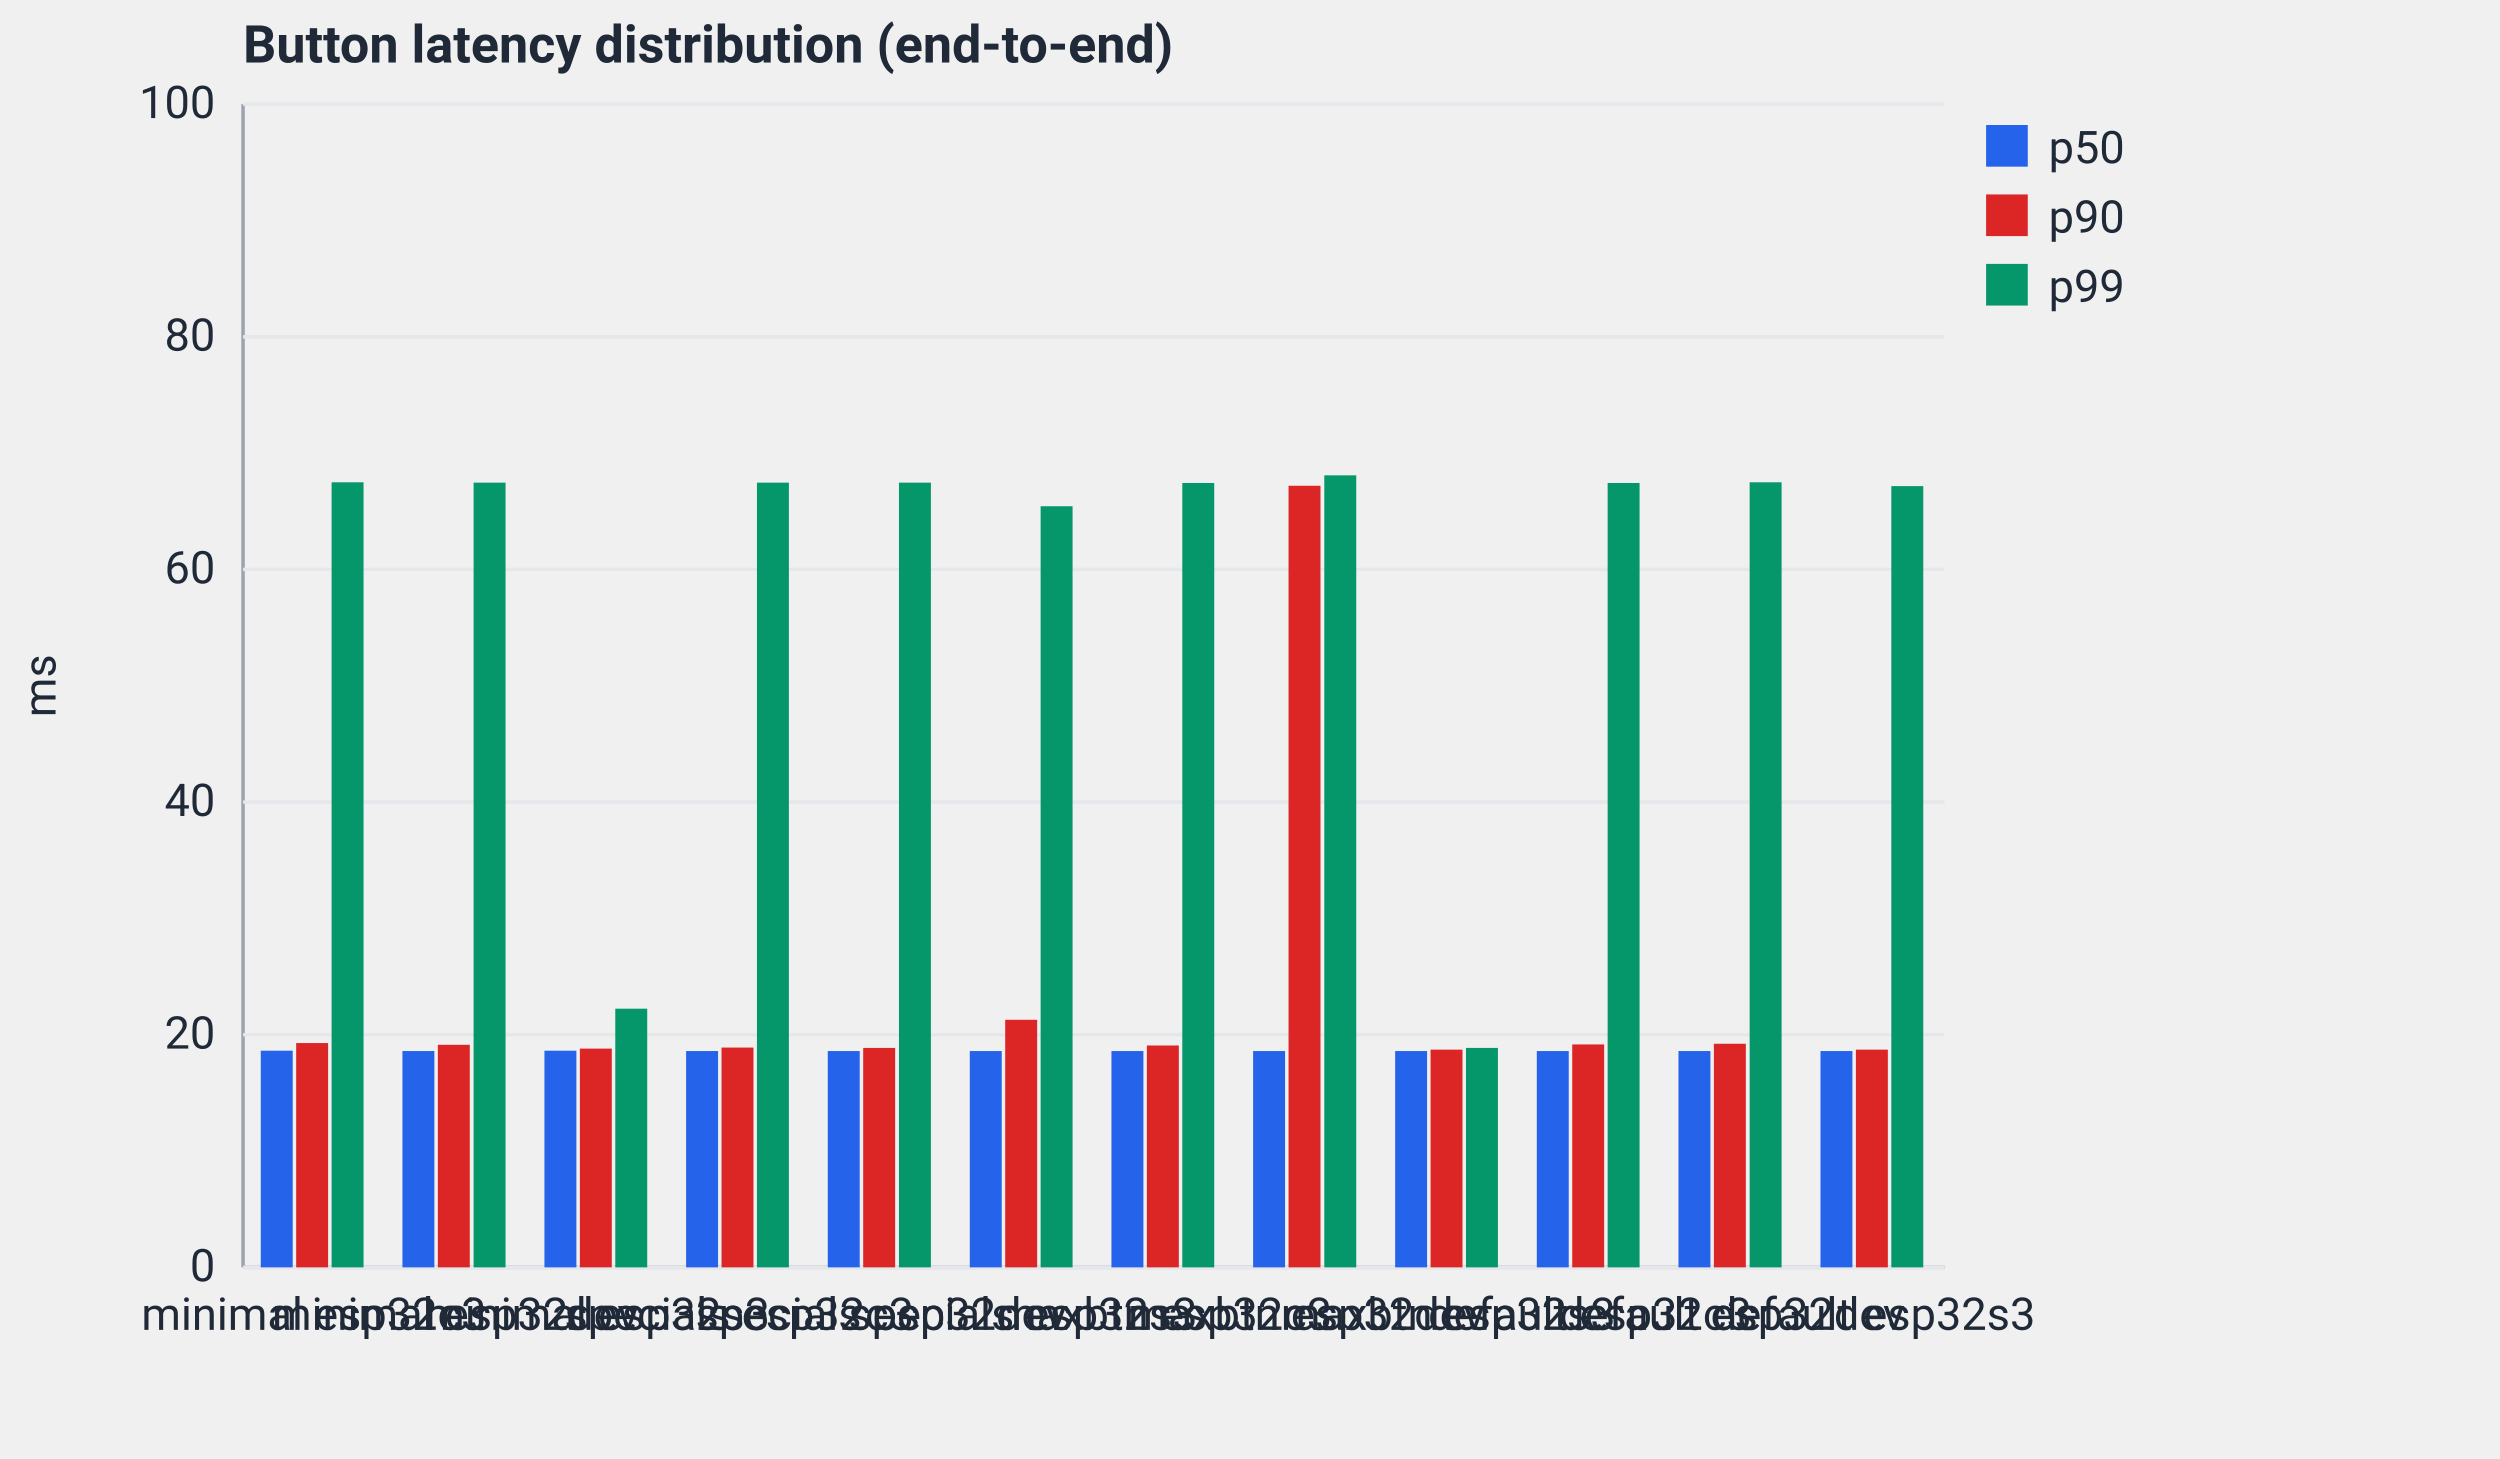
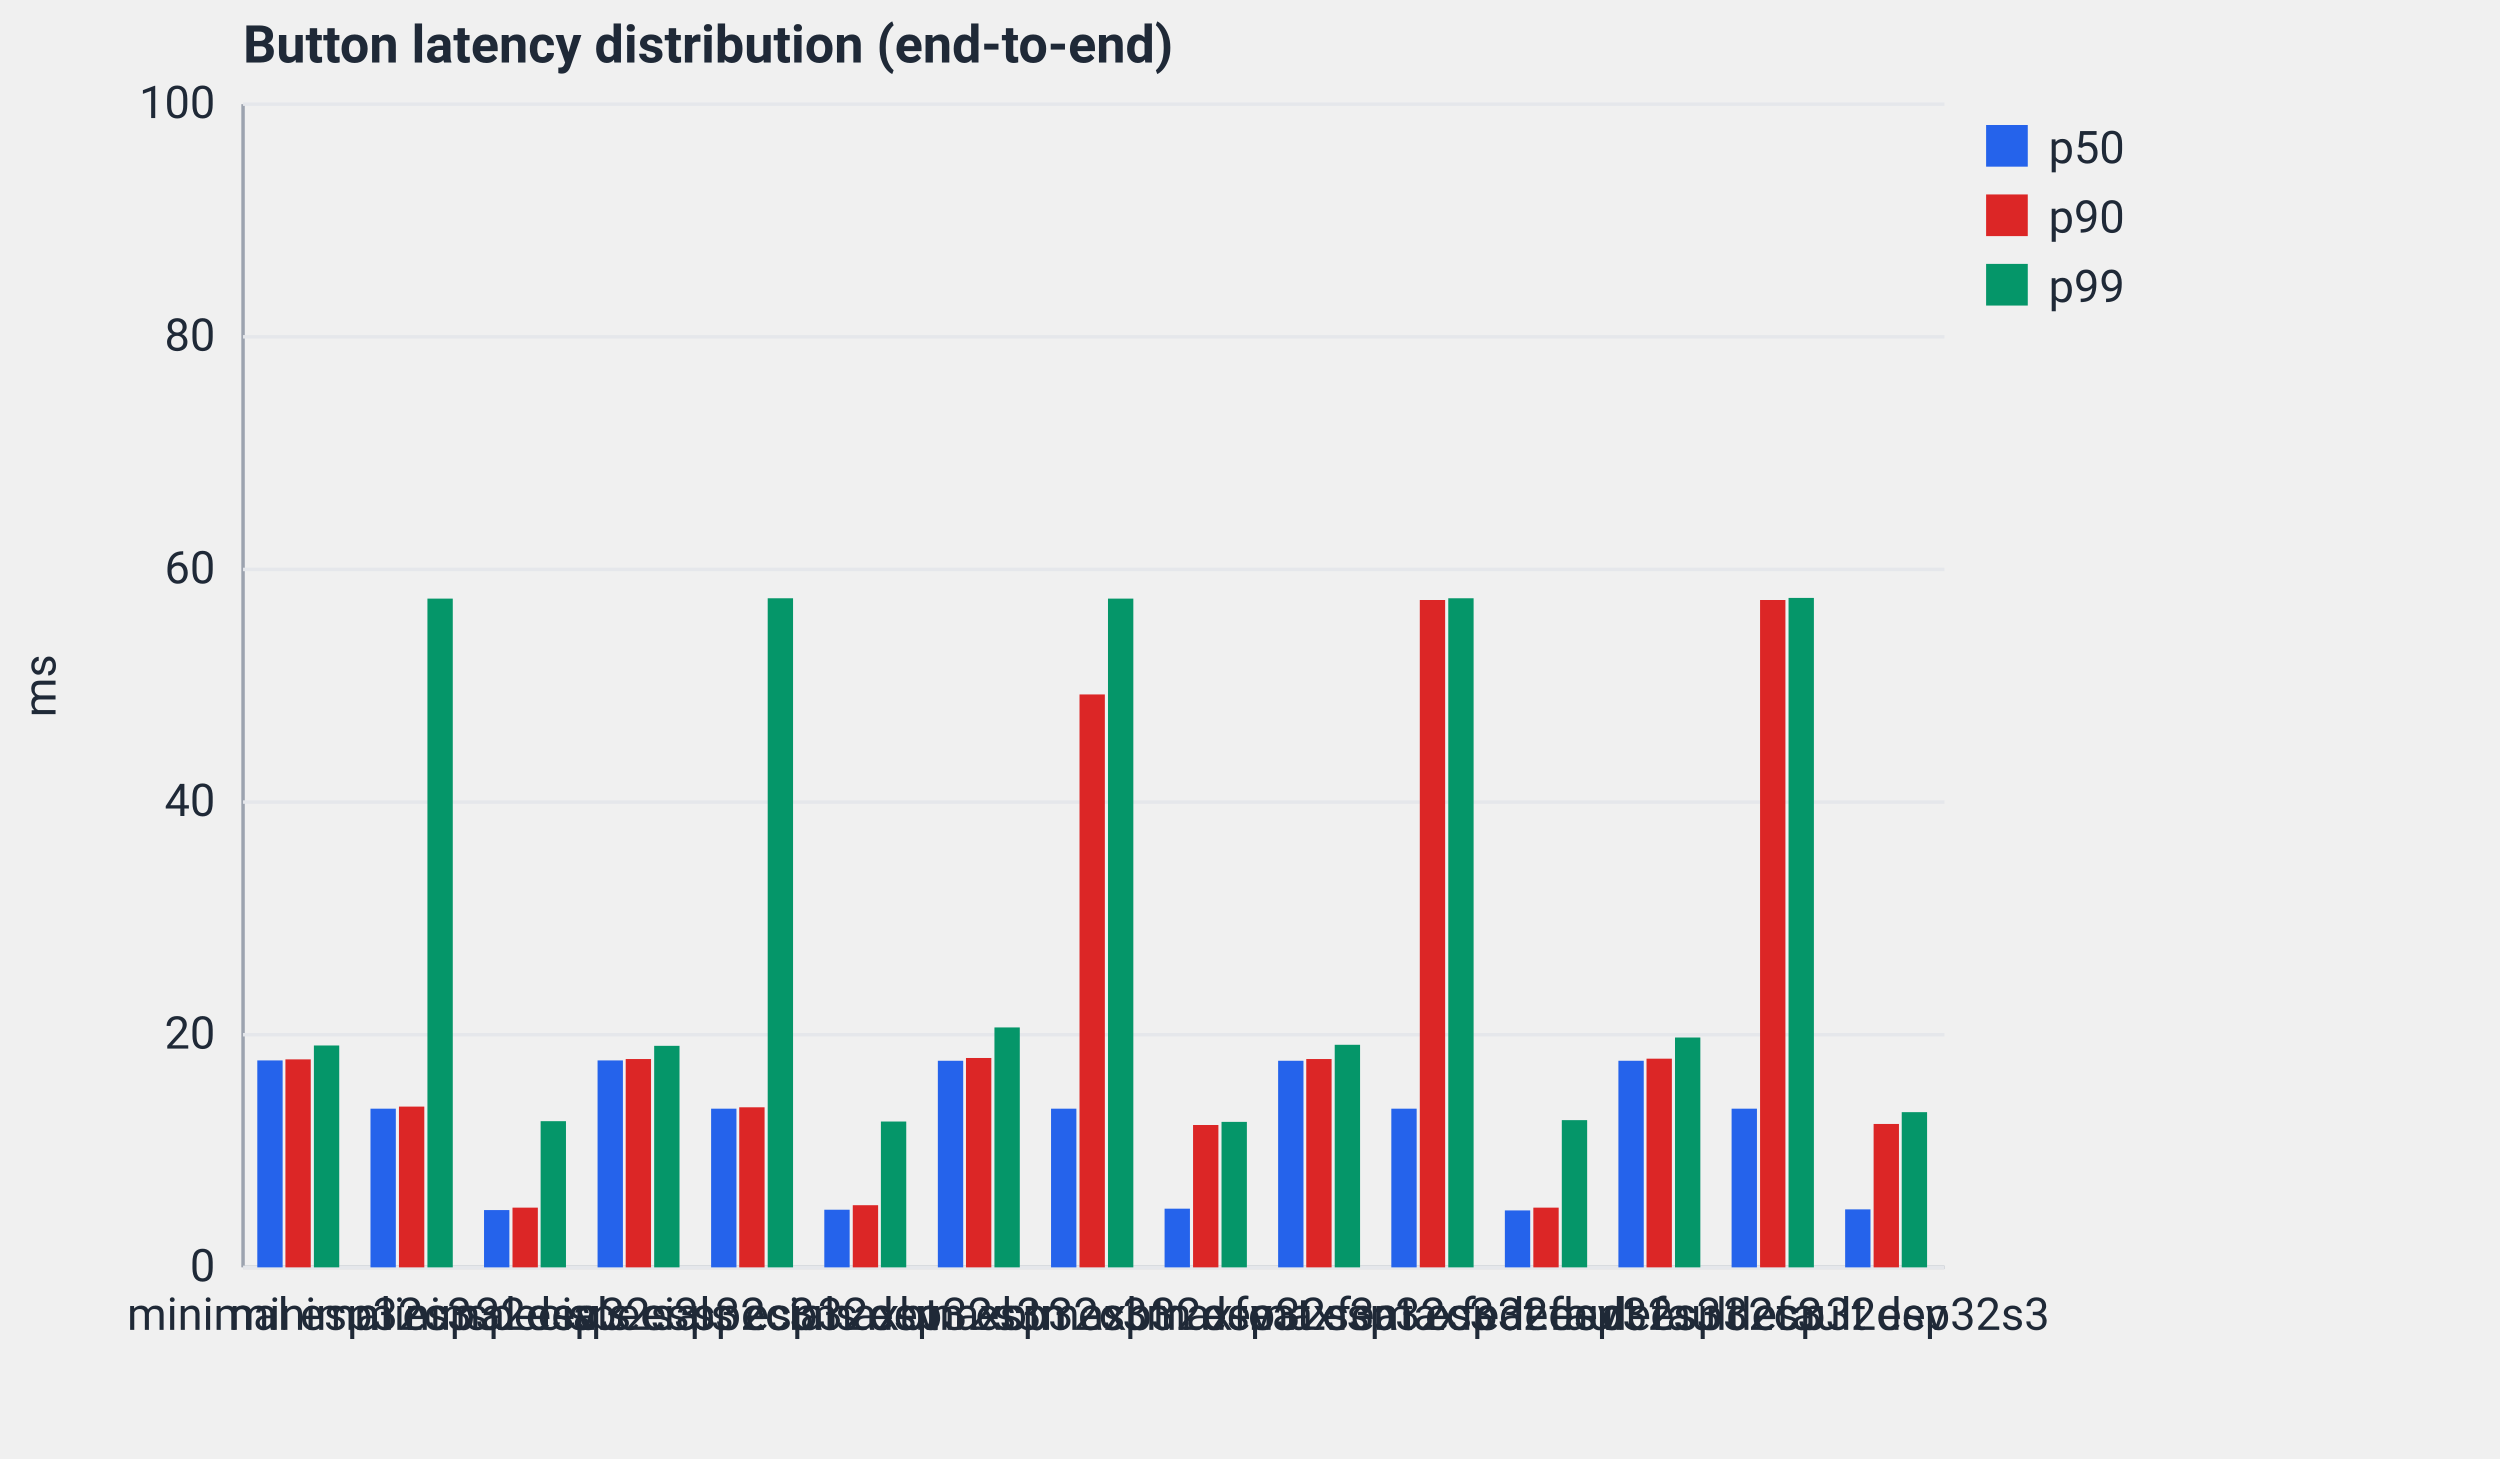
<svg xmlns="http://www.w3.org/2000/svg" viewBox="0 0 720 420" font-family="sans-serif">
  <style>
  text{font:13px -apple-system,Segoe UI,Roboto,sans-serif;fill:#1f2937}
  .ax{stroke:#9ca3af;stroke-width:1}
  .grid{stroke:#e5e7eb;stroke-width:1}
  .ttl{font-size:15px;font-weight:600}
  @media (prefers-color-scheme:dark){
    text{fill:#e5e7eb}.ax{stroke:#6b7280}.grid{stroke:#374151}
    svg{background:#111827}
  }
</style>
  <rect width="720" height="420" fill="white" fill-opacity="0" />
  <text class="ttl" x="70" y="18">Button latency distribution (end-to-end)</text>
  <line class="ax" x1="70" y1="365" x2="560" y2="365" />
  <line class="ax" x1="70" y1="365" x2="70" y2="30" />
  <line class="grid" x1="70" y1="365.0" x2="560" y2="365.0" />
  <text x="62" y="369.0" text-anchor="end">0</text>
  <line class="grid" x1="70" y1="298.0" x2="560" y2="298.0" />
  <text x="62" y="302.0" text-anchor="end">20</text>
  <line class="grid" x1="70" y1="231.0" x2="560" y2="231.0" />
  <text x="62" y="235.0" text-anchor="end">40</text>
  <line class="grid" x1="70" y1="164.0" x2="560" y2="164.0" />
  <text x="62" y="168.0" text-anchor="end">60</text>
  <line class="grid" x1="70" y1="97.0" x2="560" y2="97.0" />
  <text x="62" y="101.0" text-anchor="end">80</text>
  <line class="grid" x1="70" y1="30.0" x2="560" y2="30.0" />
  <text x="62" y="34.0" text-anchor="end">100</text>
  <text x="315.0" y="408" text-anchor="middle" />
  <text transform="translate(16,197.5) rotate(-90)" text-anchor="middle">ms</text>
-   <rect x="75.1" y="302.6" width="9.2" height="62.4" fill="#2563eb" />
-   <rect x="85.3" y="300.4" width="9.2" height="64.6" fill="#dc2626" />
-   <rect x="95.5" y="138.9" width="9.2" height="226.1" fill="#059669" />
-   <text x="90.4" y="383" text-anchor="middle">minimal esp32c3</text>
-   <rect x="115.9" y="302.7" width="9.2" height="62.3" fill="#2563eb" />
-   <rect x="126.1" y="300.9" width="9.2" height="64.1" fill="#dc2626" />
-   <rect x="136.4" y="139.0" width="9.2" height="226.0" fill="#059669" />
-   <text x="131.2" y="383" text-anchor="middle">minimal esp32dev</text>
-   <rect x="156.8" y="302.6" width="9.2" height="62.4" fill="#2563eb" />
-   <rect x="167.0" y="302.0" width="9.2" height="63.0" fill="#dc2626" />
-   <rect x="177.2" y="290.5" width="9.2" height="74.5" fill="#059669" />
-   <text x="172.1" y="383" text-anchor="middle">minimal esp32s3</text>
-   <rect x="197.6" y="302.7" width="9.2" height="62.3" fill="#2563eb" />
-   <rect x="207.8" y="301.7" width="9.2" height="63.3" fill="#dc2626" />
-   <rect x="218.0" y="139.0" width="9.2" height="226.0" fill="#059669" />
-   <text x="212.9" y="383" text-anchor="middle">specials esp32c3</text>
-   <rect x="238.4" y="302.7" width="9.2" height="62.3" fill="#2563eb" />
-   <rect x="248.6" y="301.8" width="9.2" height="63.2" fill="#dc2626" />
-   <rect x="258.9" y="139.0" width="9.2" height="226.0" fill="#059669" />
-   <text x="253.8" y="383" text-anchor="middle">specials esp32dev</text>
-   <rect x="279.3" y="302.7" width="9.2" height="62.3" fill="#2563eb" />
-   <rect x="289.5" y="293.7" width="9.2" height="71.3" fill="#dc2626" />
-   <rect x="299.7" y="145.8" width="9.2" height="219.2" fill="#059669" />
-   <text x="294.6" y="383" text-anchor="middle">specials esp32s3</text>
-   <rect x="320.1" y="302.7" width="9.2" height="62.3" fill="#2563eb" />
-   <rect x="330.3" y="301.1" width="9.2" height="63.9" fill="#dc2626" />
-   <rect x="340.5" y="139.1" width="9.2" height="225.9" fill="#059669" />
-   <text x="335.4" y="383" text-anchor="middle">maxbtn esp32c3</text>
-   <rect x="360.9" y="302.7" width="9.2" height="62.3" fill="#2563eb" />
-   <rect x="371.1" y="139.9" width="9.2" height="225.1" fill="#dc2626" />
-   <rect x="381.4" y="136.9" width="9.2" height="228.1" fill="#059669" />
-   <text x="376.3" y="383" text-anchor="middle">maxbtn esp32dev</text>
-   <rect x="401.8" y="302.7" width="9.2" height="62.3" fill="#2563eb" />
-   <rect x="412.0" y="302.3" width="9.2" height="62.7" fill="#dc2626" />
-   <rect x="422.2" y="301.8" width="9.2" height="63.2" fill="#059669" />
-   <text x="417.1" y="383" text-anchor="middle">maxbtn esp32s3</text>
-   <rect x="442.6" y="302.7" width="9.2" height="62.3" fill="#2563eb" />
-   <rect x="452.8" y="300.8" width="9.2" height="64.2" fill="#dc2626" />
-   <rect x="463.0" y="139.1" width="9.2" height="225.9" fill="#059669" />
-   <text x="457.9" y="383" text-anchor="middle">default esp32c3</text>
-   <rect x="483.4" y="302.7" width="9.2" height="62.3" fill="#2563eb" />
-   <rect x="493.6" y="300.6" width="9.2" height="64.4" fill="#dc2626" />
-   <rect x="503.9" y="138.9" width="9.2" height="226.1" fill="#059669" />
-   <text x="498.8" y="383" text-anchor="middle">default esp32dev</text>
-   <rect x="524.3" y="302.7" width="9.2" height="62.3" fill="#2563eb" />
-   <rect x="534.5" y="302.3" width="9.2" height="62.7" fill="#dc2626" />
-   <rect x="544.7" y="140.0" width="9.2" height="225.0" fill="#059669" />
-   <text x="539.6" y="383" text-anchor="middle">default esp32s3</text>
+   <rect x="74.1" y="305.4" width="7.3" height="59.6" fill="#2563eb" />
+   <rect x="82.2" y="305.1" width="7.3" height="59.9" fill="#dc2626" />
+   <rect x="90.4" y="301.1" width="7.3" height="63.9" fill="#059669" />
+   <text x="86.3" y="383" text-anchor="middle">minimal esp32c3</text>
+   <rect x="106.7" y="319.3" width="7.3" height="45.7" fill="#2563eb" />
+   <rect x="114.9" y="318.7" width="7.3" height="46.3" fill="#dc2626" />
+   <rect x="123.1" y="172.4" width="7.3" height="192.6" fill="#059669" />
+   <text x="119.0" y="383" text-anchor="middle">minimal esp32dev</text>
+   <rect x="139.4" y="348.5" width="7.3" height="16.5" fill="#2563eb" />
+   <rect x="147.6" y="347.8" width="7.3" height="17.2" fill="#dc2626" />
+   <rect x="155.7" y="322.9" width="7.3" height="42.1" fill="#059669" />
+   <text x="151.7" y="383" text-anchor="middle">minimal esp32s3</text>
+   <rect x="172.1" y="305.4" width="7.3" height="59.6" fill="#2563eb" />
+   <rect x="180.2" y="305.0" width="7.3" height="60.0" fill="#dc2626" />
+   <rect x="188.4" y="301.2" width="7.3" height="63.8" fill="#059669" />
+   <text x="184.3" y="383" text-anchor="middle">specials esp32c3</text>
+   <rect x="204.8" y="319.3" width="7.3" height="45.7" fill="#2563eb" />
+   <rect x="212.9" y="318.9" width="7.3" height="46.1" fill="#dc2626" />
+   <rect x="221.1" y="172.3" width="7.3" height="192.7" fill="#059669" />
+   <text x="217.0" y="383" text-anchor="middle">specials esp32dev</text>
+   <rect x="237.4" y="348.4" width="7.3" height="16.6" fill="#2563eb" />
+   <rect x="245.6" y="347.1" width="7.3" height="17.9" fill="#dc2626" />
+   <rect x="253.7" y="323.0" width="7.3" height="42.0" fill="#059669" />
+   <text x="249.7" y="383" text-anchor="middle">specials esp32s3</text>
+   <rect x="270.1" y="305.5" width="7.3" height="59.5" fill="#2563eb" />
+   <rect x="278.2" y="304.7" width="7.3" height="60.3" fill="#dc2626" />
+   <rect x="286.4" y="295.9" width="7.3" height="69.1" fill="#059669" />
+   <text x="282.3" y="383" text-anchor="middle">maxbtn esp32c3</text>
+   <rect x="302.7" y="319.3" width="7.3" height="45.7" fill="#2563eb" />
+   <rect x="310.9" y="200.0" width="7.3" height="165.0" fill="#dc2626" />
+   <rect x="319.1" y="172.4" width="7.3" height="192.6" fill="#059669" />
+   <text x="315.0" y="383" text-anchor="middle">maxbtn esp32dev</text>
+   <rect x="335.4" y="348.1" width="7.3" height="16.9" fill="#2563eb" />
+   <rect x="343.6" y="324.0" width="7.3" height="41.0" fill="#dc2626" />
+   <rect x="351.8" y="323.1" width="7.3" height="41.9" fill="#059669" />
+   <text x="347.7" y="383" text-anchor="middle">maxbtn esp32s3</text>
+   <rect x="368.1" y="305.5" width="7.3" height="59.5" fill="#2563eb" />
+   <rect x="376.2" y="305.0" width="7.3" height="60.0" fill="#dc2626" />
+   <rect x="384.4" y="300.9" width="7.3" height="64.1" fill="#059669" />
+   <text x="380.3" y="383" text-anchor="middle">maxfeat esp32c3</text>
+   <rect x="400.7" y="319.3" width="7.3" height="45.7" fill="#2563eb" />
+   <rect x="408.9" y="172.8" width="7.3" height="192.2" fill="#dc2626" />
+   <rect x="417.1" y="172.3" width="7.3" height="192.7" fill="#059669" />
+   <text x="413.0" y="383" text-anchor="middle">maxfeat esp32dev</text>
+   <rect x="433.4" y="348.6" width="7.3" height="16.4" fill="#2563eb" />
+   <rect x="441.6" y="347.8" width="7.3" height="17.2" fill="#dc2626" />
+   <rect x="449.8" y="322.6" width="7.3" height="42.4" fill="#059669" />
+   <text x="445.7" y="383" text-anchor="middle">maxfeat esp32s3</text>
+   <rect x="466.1" y="305.5" width="7.3" height="59.5" fill="#2563eb" />
+   <rect x="474.2" y="304.9" width="7.3" height="60.1" fill="#dc2626" />
+   <rect x="482.4" y="298.8" width="7.3" height="66.2" fill="#059669" />
+   <text x="478.3" y="383" text-anchor="middle">default esp32c3</text>
+   <rect x="498.7" y="319.3" width="7.3" height="45.7" fill="#2563eb" />
+   <rect x="506.9" y="172.8" width="7.3" height="192.2" fill="#dc2626" />
+   <rect x="515.1" y="172.2" width="7.3" height="192.8" fill="#059669" />
+   <text x="511.0" y="383" text-anchor="middle">default esp32dev</text>
+   <rect x="531.4" y="348.3" width="7.3" height="16.7" fill="#2563eb" />
+   <rect x="539.6" y="323.7" width="7.3" height="41.3" fill="#dc2626" />
+   <rect x="547.7" y="320.3" width="7.3" height="44.7" fill="#059669" />
+   <text x="543.7" y="383" text-anchor="middle">default esp32s3</text>
  <rect x="572" y="36" width="12" height="12" fill="#2563eb" />
  <text x="590" y="47">p50</text>
  <rect x="572" y="56" width="12" height="12" fill="#dc2626" />
  <text x="590" y="67">p90</text>
  <rect x="572" y="76" width="12" height="12" fill="#059669" />
  <text x="590" y="87">p99</text>
</svg>
